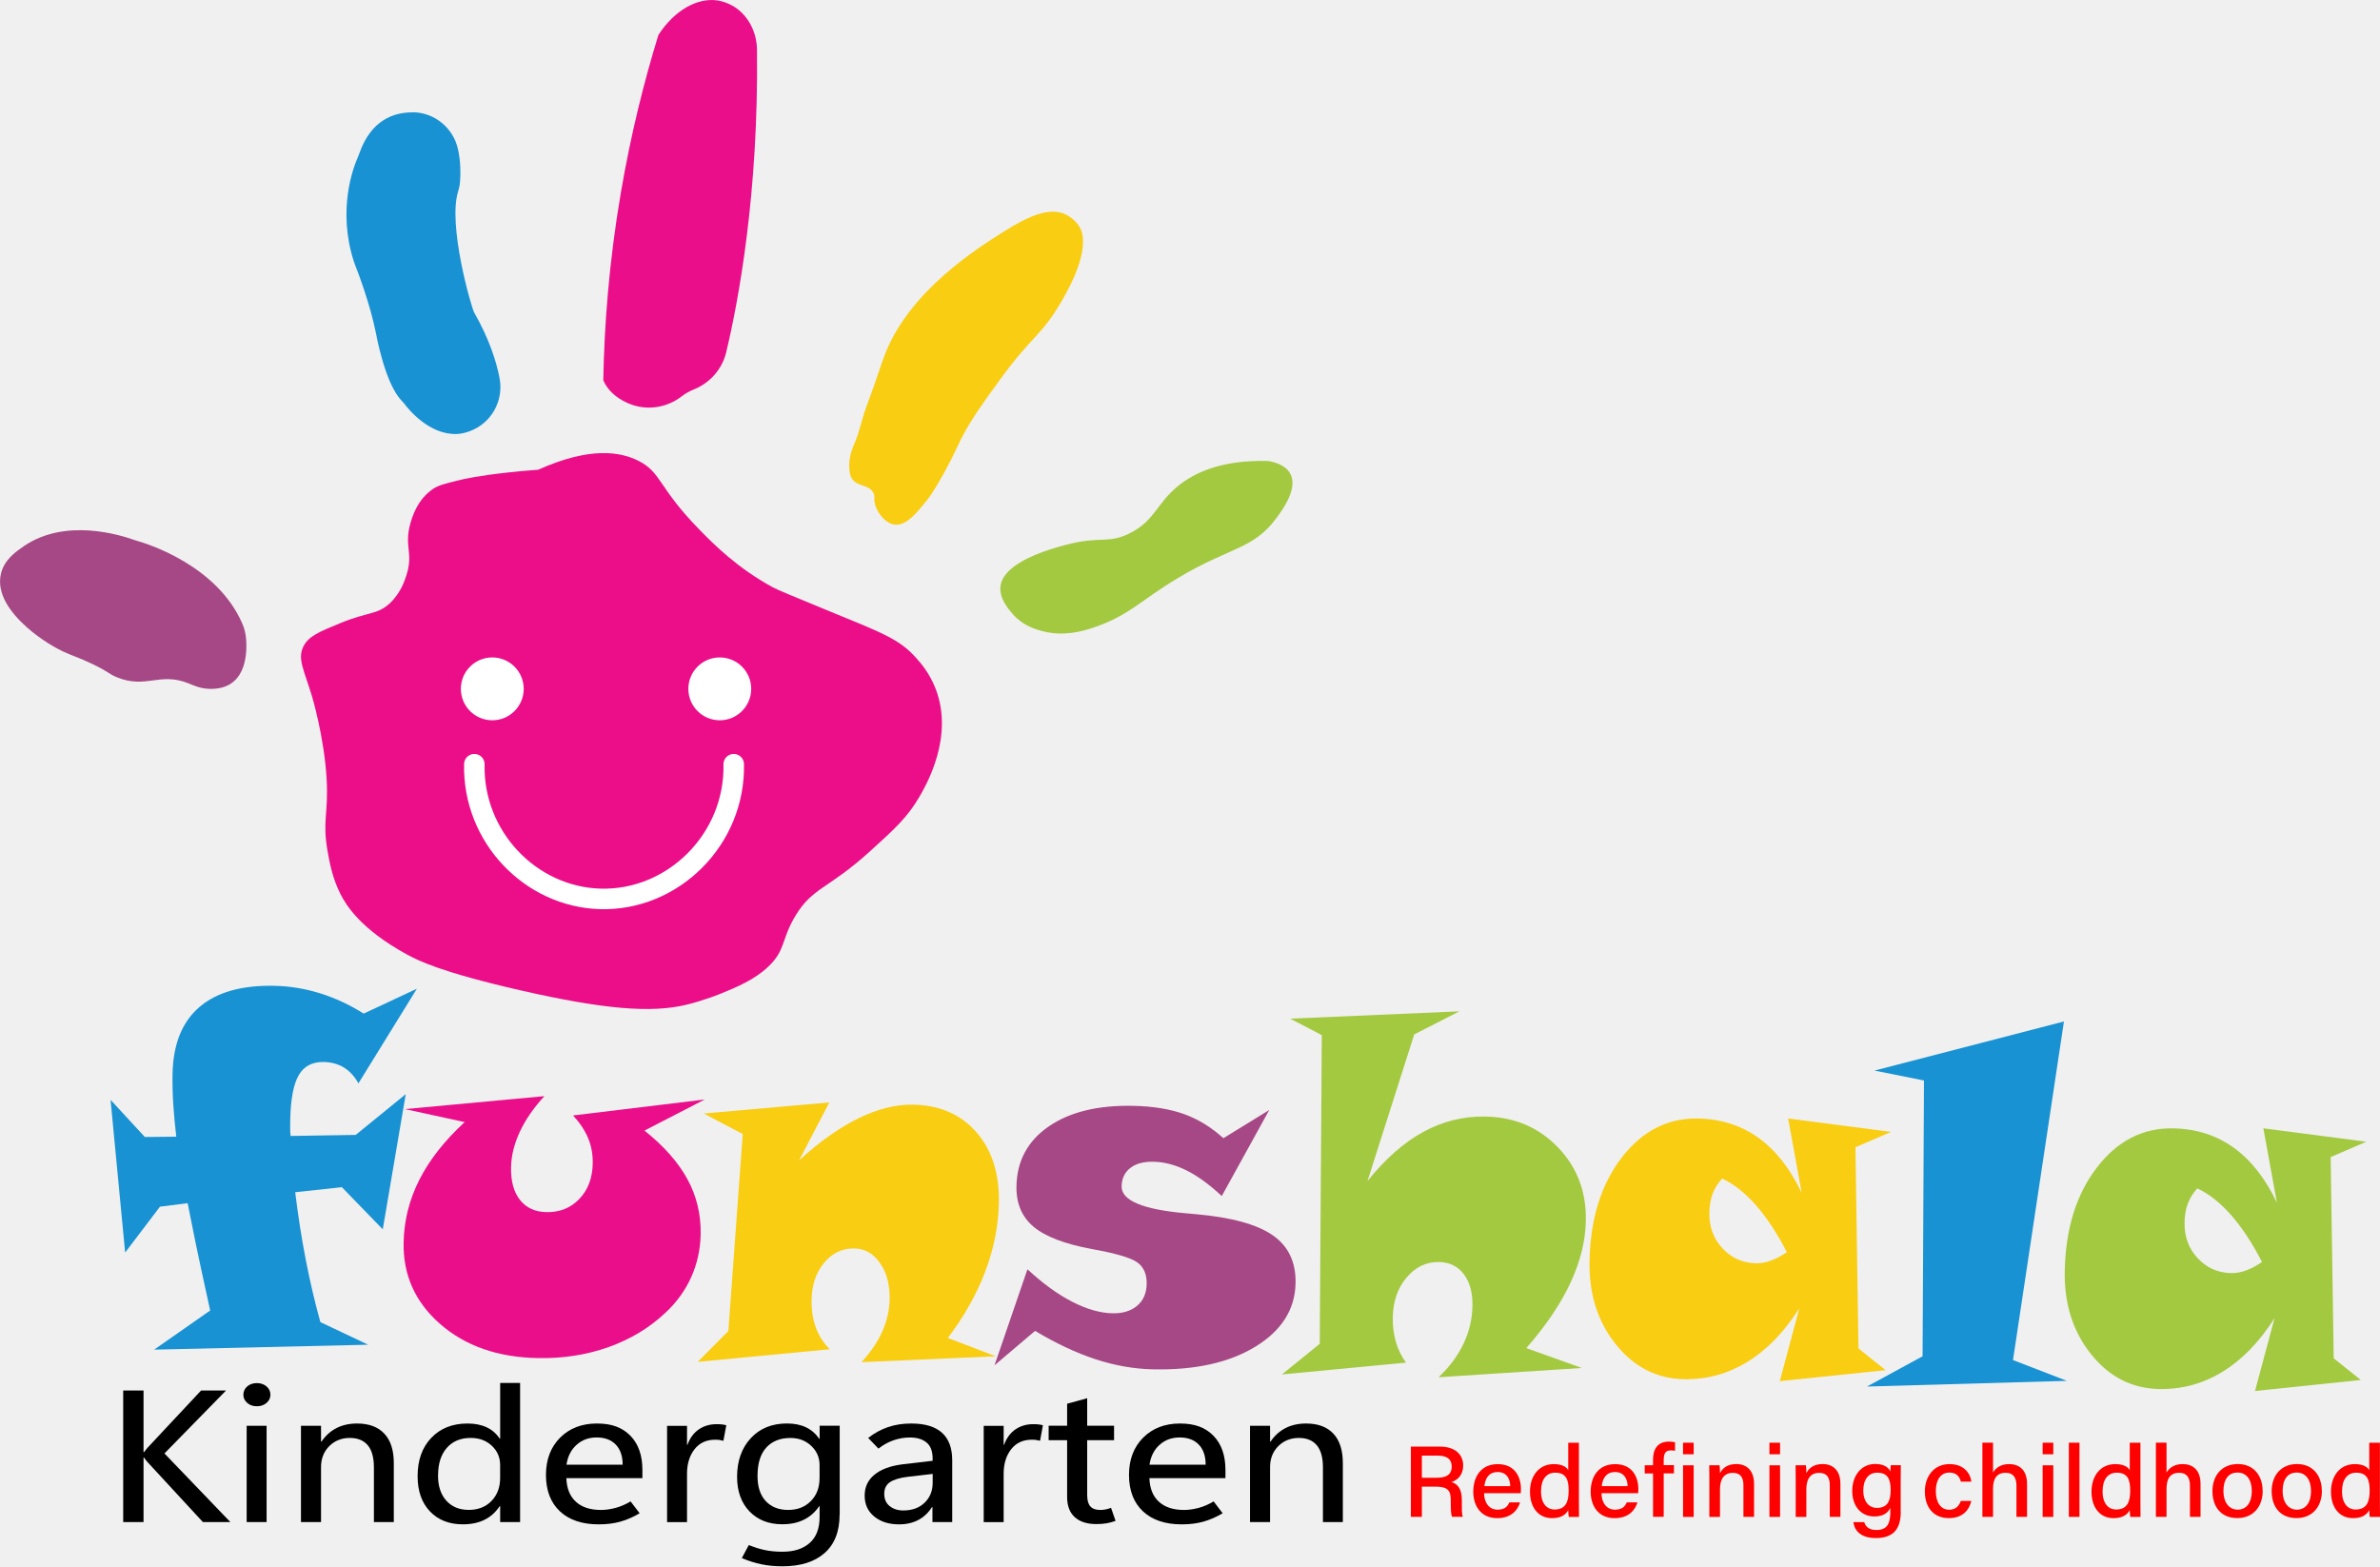
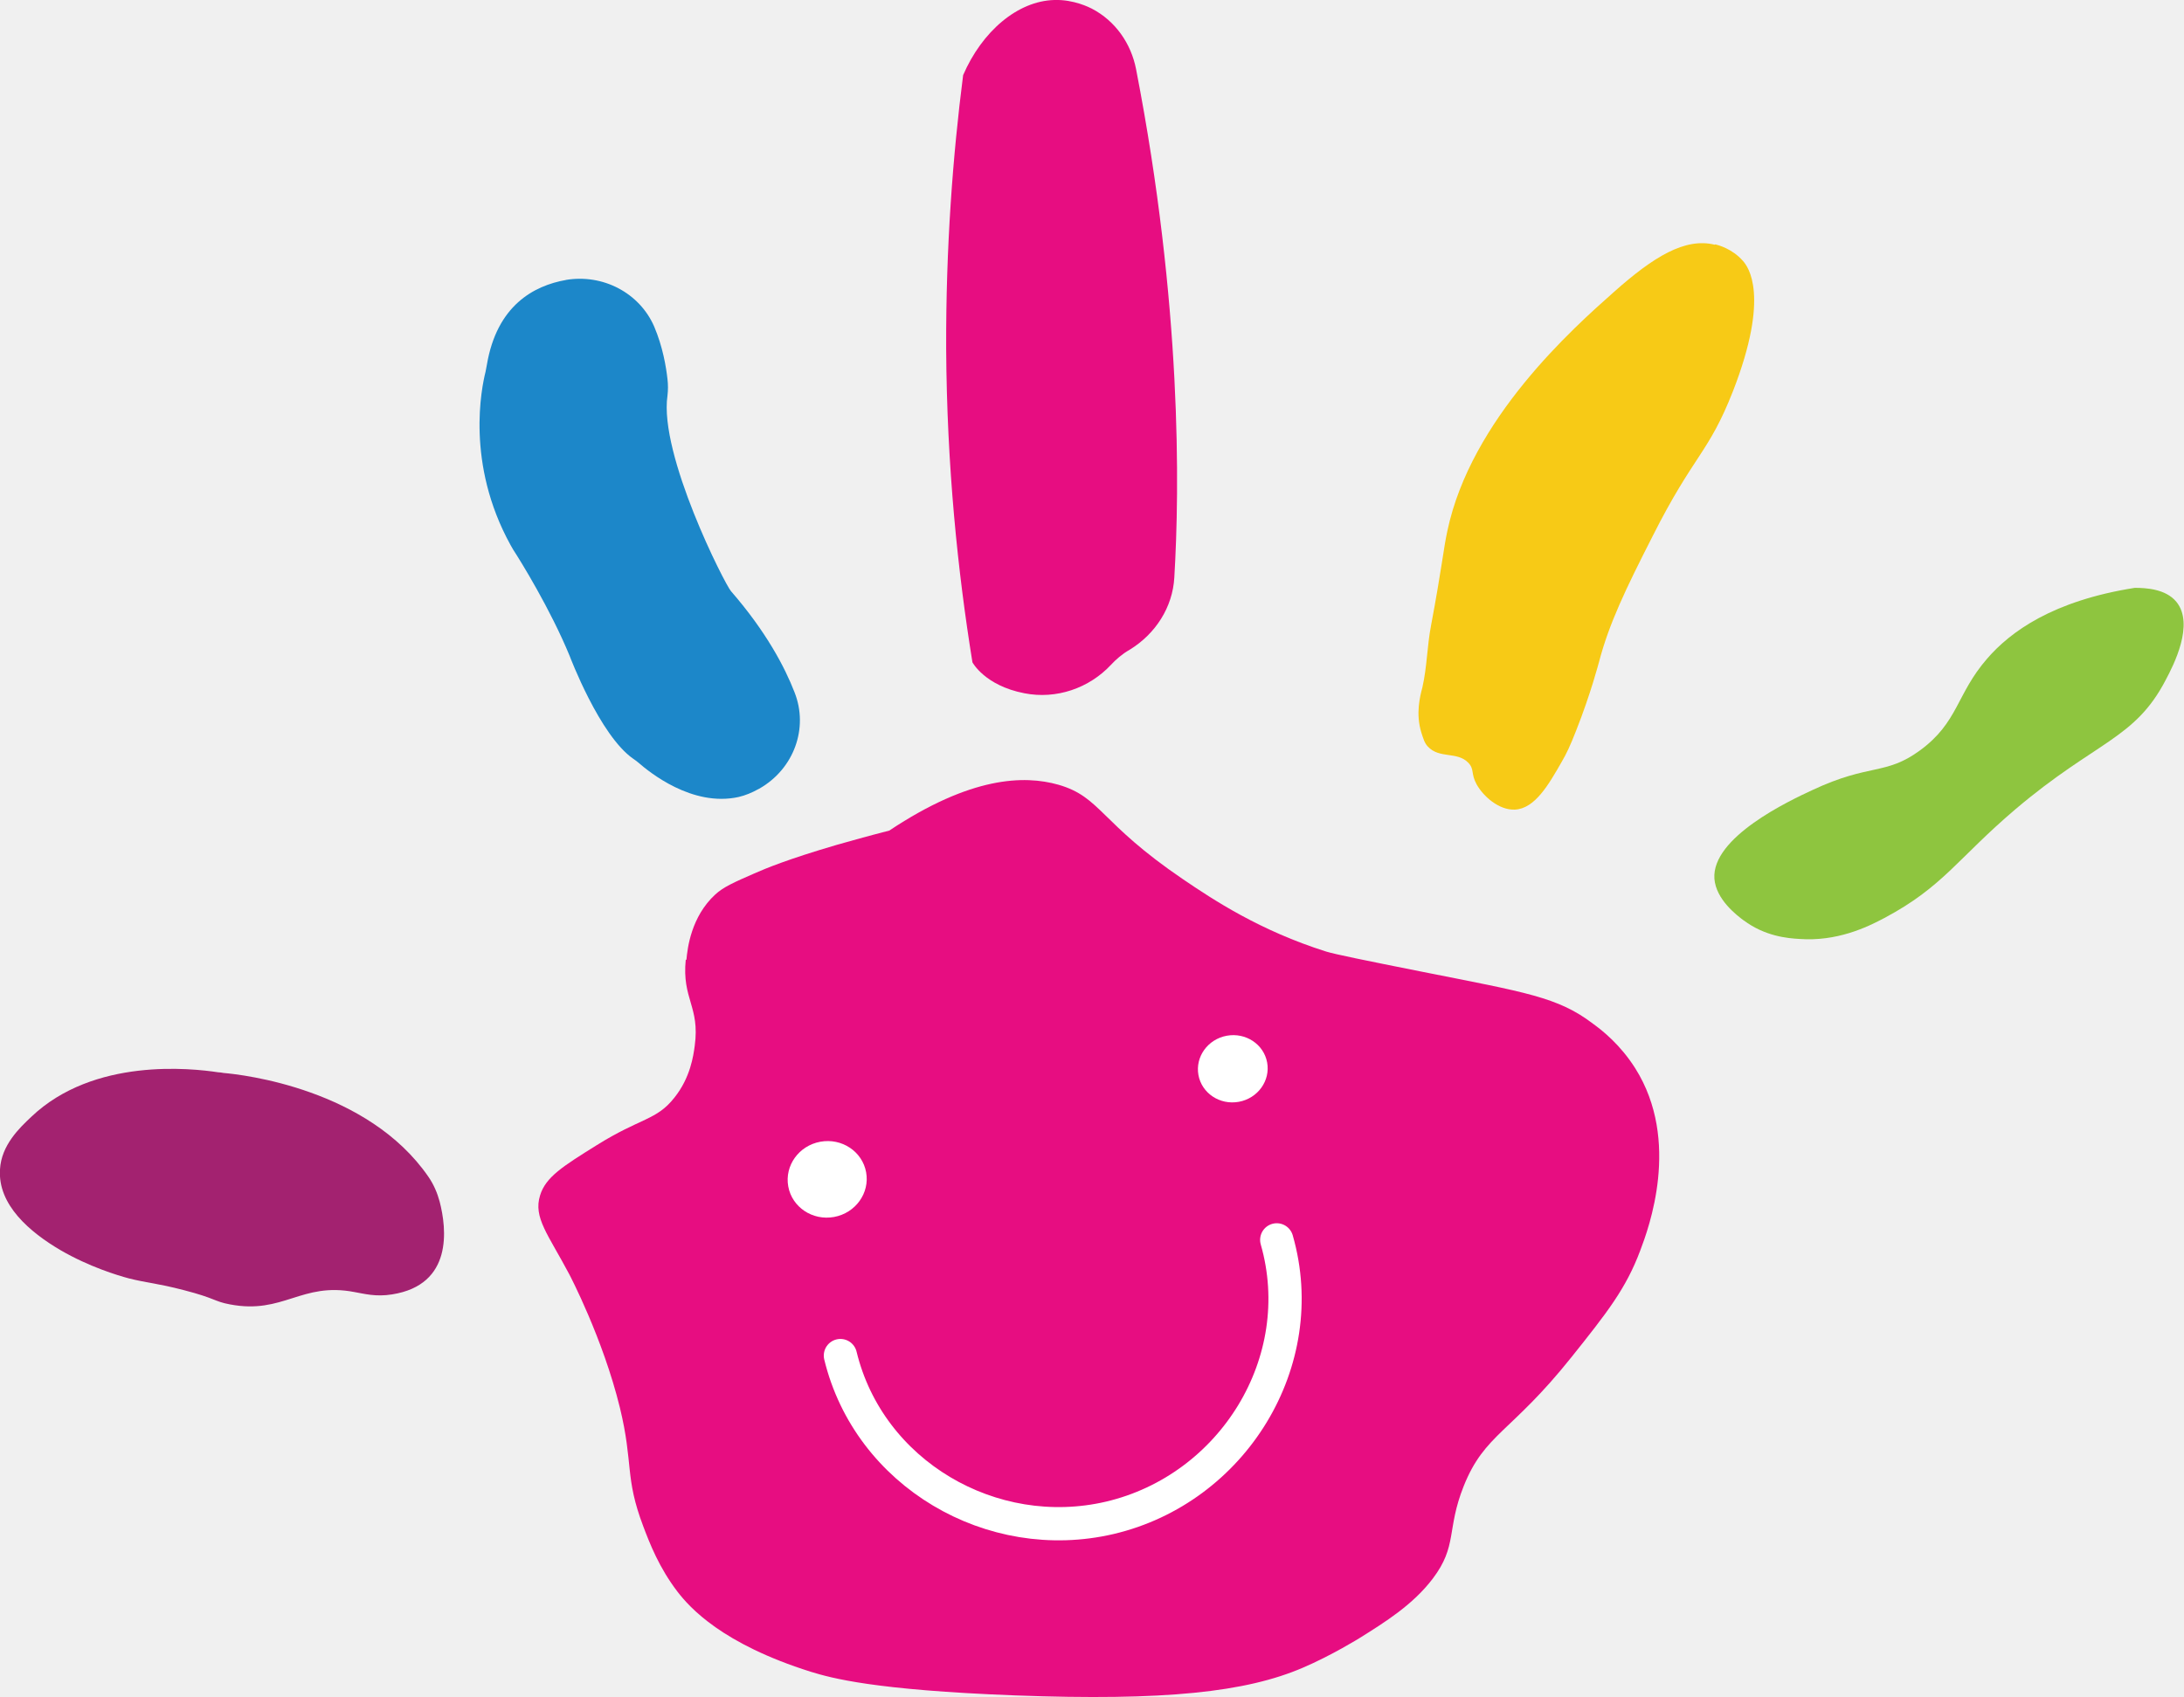
- <svg xmlns="http://www.w3.org/2000/svg" id="Layer_2" data-name="Layer 2" viewBox="0 0 752.12 494.97">
+ <svg xmlns="http://www.w3.org/2000/svg" id="Layer_2" data-name="Layer 2" viewBox="0 0 65.67 51.03">
  <defs>
    <style>
      .cls-1 {
-         fill: #a3c940;
+         fill: #f7ca16;
      }

      .cls-2 {
+         fill: #a32270;
+       }
+ 
+       .cls-3 {
        fill: #fff;
      }

-       .cls-3 {
+       .cls-4 {
+         fill: #8ec53f;
+       }
+ 
+       .cls-5 {
+         fill: #1c87c9;
+       }
+ 
+       .cls-6 {
+         fill: #e70d81;
+       }
+ 
+       .cls-7 {
        fill: none;
        stroke: #fff;
        stroke-linecap: round;
        stroke-linejoin: round;
-         stroke-width: 6.48px;
-       }
- 
-       .cls-4 {
-         fill: #a64886;
-       }
- 
-       .cls-5 {
-         fill: red;
-       }
- 
-       .cls-6 {
-         fill: #1892d3;
-       }
- 
-       .cls-7 {
-         fill: #ec0e89;
-       }
- 
-       .cls-8 {
-         fill: #f9cd12;
-       }
- 
-       .cls-9 {
-         fill: #eb0e8a;
      }
    </style>
  </defs>
-   <g id="Layer_3" data-name="Layer 3">
+   <g id="Layer_2-2" data-name="Layer 2">
    <g>
-       <g>
-         <path class="cls-4" d="M.31,181.25c1.06-4.45,4.85-7.03,7.28-8.69,13.09-8.91,30.23-3.56,34.83-1.93.31.11.63.21.94.3,3.45.98,25.27,7.82,33.22,26.15.69,1.59,1.09,3.3,1.21,5.04.36,5.2-.28,15.85-11.55,15.57-2.98-.08-4.97-1.06-6.61-1.72-9.17-3.7-13.46,1.82-22.66-1.93-2.73-1.11-2.32-1.59-7.79-4.21-4.58-2.2-6.21-2.51-9.35-3.99-1.93-.91-6.76-3.53-11.31-7.57-4.9-4.35-9.77-10.49-8.21-17.01h.01Z" />
-         <path class="cls-6" d="M130.46,35.51c-5.98-.06-13.22,2.38-16.93,13.04-.15.42-.31.84-.49,1.25-1.26,2.83-6.57,16.36-1.19,32.92.11.32.23.65.35.96.88,2.23,4.74,12.26,6.61,21.63,0,0,2.79,15.74,7.99,21.17.29.31.58.62.84.95,1.52,2.03,8.12,10.09,16.79,9.71,1.28-.05,2.52-.35,3.72-.77.09-.03.17-.06.26-.1,6.82-2.46,10.81-9.57,9.47-16.69-.93-4.96-3.09-12.18-8.06-20.87-.82-1.45-8.46-27.74-5-38.39.32-.99.5-2.02.57-3.06.17-2.29.24-6.13-.67-10.16-1.5-6.69-7.4-11.55-14.26-11.63h.01Z" />
-         <path class="cls-9" d="M208.08,11.01c-4.5,14.59-8.72,31.35-11.91,50.06-3.72,21.87-5.21,41.8-5.52,59.04,0,0,1.46,4.73,8.29,7.51,5.48,2.23,11.76,1.26,16.44-2.34,1.04-.8,2.3-1.58,3.79-2.17,5.17-2.06,9.06-6.43,10.34-11.84,3.88-16.29,10.25-50.24,9.71-95.52-.05-4.89-2.11-9.65-5.92-12.72-.32-.26-2.9-2.3-6.46-2.87-6.59-1.05-13.91,3.34-18.75,10.86h-.01Z" />
-         <path class="cls-7" d="M129.66,165.5c-2.01,7.2,1.04,9.2-1.21,16.23-.57,1.77-1.84,5.75-5.32,8.96-3.93,3.63-6.68,2.57-15.55,6.21-6.71,2.76-10.07,4.14-11.69,7.36-1.97,3.92.18,7.47,2.67,15.66,0,0,3.93,12.95,4.67,26.43.59,10.9-1.43,12.96.31,22.75.62,3.47,1.47,8.24,3.97,13.27,1.66,3.34,6.23,11.19,21.22,19.33,3.48,1.89,10.71,5.53,35.65,11.24,26.83,6.14,41.46,7.17,52.34,4.62,5.59-1.31,11.19-3.61,11.19-3.61,4.94-2.03,10.52-4.32,14.92-8.51,5.52-5.25,4.05-8.62,8.55-16.06,5.47-9.03,10.2-8.28,23.47-20.28,7.81-7.07,11.96-10.83,15.78-17.44,2.17-3.77,10.87-18.87,5.06-33.96-1.88-4.88-4.61-8.04-6.11-9.71-5.4-6.12-10.88-8.02-28.72-15.35-10.06-4.14-15.1-6.21-16.6-7.02-11.23-6.11-18.52-13.43-23.2-18.22-13.13-13.4-11.97-18.06-19.28-21.76-5.8-2.94-15.39-4.51-31.71,2.8-4.07.29-7.43.63-9.83.9-9.2,1.02-13.49,1.99-15.67,2.53-3.98.98-6,1.5-7.61,2.56-5.06,3.32-6.73,9.01-7.32,11.13v-.03Z" />
-         <path class="cls-8" d="M336.85,67.79c-5.02-2.36-11.35.17-19.58,5.36-8.49,5.35-29.7,18.69-37.55,38.66-1.3,3.28-2.11,6.45-6.01,16.96-1.36,3.66-2.04,7.57-3.59,11.16-.69,1.61-2.07,4.64-1.69,8.42.13,1.2.21,1.93.7,2.76,1.64,2.72,5.08,1.86,6.73,4.39.94,1.44.04,2.05.79,4.31.81,2.44,3.13,5.56,6.02,5.95,3.61.5,6.82-3.44,9.93-7.26,1.07-1.31,1.97-2.61,3.53-5.23,3.89-6.52,6.28-11.8,6.34-11.95,3.05-6.76,7.15-12.6,13.66-21.51,10.14-13.9,12.7-13.39,19.1-24.19,9.79-16.49,6.72-22.52,6-23.78-1.51-2.64-3.94-3.81-4.4-4.03h0Z" />
-         <path class="cls-1" d="M320.06,194.08c-1.17-1.32-4.32-4.89-3.9-8.73.85-7.82,15.99-11.91,20.43-13.11,11.17-3.01,13.47-.22,20.47-3.74,7.84-3.95,8.34-9.2,14.99-14.72,5.05-4.2,13.58-8.5,28.7-8.1,1.96.32,5.48,1.22,6.99,4,2.57,4.73-2.55,11.59-4.43,14.11-7.45,9.98-14.39,8.9-31.09,18.89-11.96,7.15-15.43,11.92-26.96,15.74-3.51,1.17-9.3,2.74-15.84,1.03-2.1-.55-6.09-1.66-9.35-5.35v-.02Z" />
-         <circle class="cls-2" cx="155.57" cy="217.69" r="9.93" />
-         <circle class="cls-2" cx="227.46" cy="217.69" r="9.93" />
-         <path class="cls-3" d="M149.9,241.5c-.51,22.9,17.69,41.89,39.72,42.56,22.94.7,42.75-18.7,42.25-42.56" />
-       </g>
-       <g>
-         <path class="cls-6" d="M131.72,312.48l-18.45,29.88c-1.22-2.2-2.74-3.86-4.56-4.99-1.82-1.12-3.95-1.71-6.37-1.76-3.64-.08-6.29,1.31-7.94,4.16s-2.55,7.56-2.68,14.13c-.02,1.16-.03,2.12-.02,2.88,0,.76.06,1.49.14,2.2l20.56-.33,15.82-12.87-7.26,42.71-12.92-13.32-14.75,1.59c.91,7.45,2.02,14.6,3.35,21.42,1.33,6.83,2.86,13.37,4.6,19.63l15.1,7.14-67.62,1.56,17.7-12.38c-2.08-9.45-3.63-16.62-4.64-21.53-1.01-4.9-1.84-9.03-2.48-12.38l-8.75,1.11-11,14.49-4.61-48.26,10.83,11.75,9.94-.1c-.43-3.55-.75-6.99-.96-10.34-.21-3.34-.28-6.53-.22-9.56.19-9.35,3.02-16.37,8.48-21.06,5.46-4.69,13.34-6.93,23.65-6.72,4.95.1,9.8.9,14.55,2.39s9.32,3.62,13.71,6.39l16.78-7.84h.02Z" />
-         <path class="cls-9" d="M222.76,347.43l-19.09,9.85c6.17,4.93,10.7,10.07,13.6,15.42,2.9,5.34,4.28,11.15,4.15,17.42-.1,4.75-1.09,9.23-2.97,13.44-1.88,4.21-4.58,7.95-8.08,11.21-5.06,4.8-11.07,8.44-18.05,10.93-6.98,2.48-14.46,3.64-22.45,3.48-12.59-.26-22.84-3.85-30.76-10.76-7.92-6.92-11.78-15.53-11.56-25.84.14-6.92,1.81-13.53,5-19.81,3.19-6.28,7.96-12.34,14.3-18.17l-18.88-4.11,44.08-4.09c-3.36,3.62-5.94,7.35-7.74,11.18s-2.74,7.59-2.81,11.28c-.09,4.4.85,7.84,2.82,10.34,1.97,2.49,4.75,3.78,8.34,3.85,4.2.09,7.66-1.29,10.4-4.15,2.74-2.85,4.16-6.58,4.25-11.18.06-2.88-.42-5.55-1.43-7.99s-2.6-4.86-4.78-7.23l41.67-5.05v-.02Z" />
-         <path class="cls-8" d="M314.68,428.61l-42.44,1.85c2.9-3.13,5.09-6.35,6.57-9.69,1.48-3.33,2.26-6.72,2.33-10.16.1-4.6-.91-8.41-3.02-11.44-2.11-3.03-4.81-4.58-8.1-4.64-3.79-.08-6.97,1.41-9.54,4.47s-3.9,6.96-4,11.71c-.07,3.24.38,6.17,1.33,8.79.96,2.62,2.43,4.92,4.41,6.88l-41.73,3.99,9.68-9.74,4.55-62.26-12.31-6.48,39.67-3.5-9.56,18.31c6.49-5.93,12.78-10.38,18.86-13.34,6.08-2.96,11.82-4.38,17.23-4.27,8.39.17,15.04,3.08,19.96,8.72,4.91,5.64,7.28,13.08,7.09,22.33-.15,7.28-1.59,14.52-4.32,21.72-2.73,7.2-6.67,14.19-11.81,20.96l15.13,5.78h.02Z" />
-         <path class="cls-4" d="M401.08,350.82l-14.98,27.15c-3.87-3.62-7.57-6.31-11.1-8.08-3.53-1.77-7.01-2.69-10.45-2.76-3.13-.07-5.59.59-7.36,1.97-1.77,1.38-2.69,3.31-2.74,5.78-.09,4.5,6.7,7.35,20.38,8.54,1.36.13,2.42.23,3.18.29,11.16.99,19.21,3.2,24.18,6.64,4.96,3.44,7.37,8.5,7.23,15.17-.17,8.29-4.4,14.97-12.67,20.03-8.27,5.06-19.06,7.46-32.35,7.18-6.02-.12-12.08-1.19-18.18-3.18-6.1-2-12.48-4.99-19.12-8.97l-12.82,10.88,10.41-30.35c4.86,4.5,9.58,7.92,14.16,10.27,4.58,2.35,8.81,3.56,12.71,3.64,3.23.07,5.83-.73,7.79-2.38,1.96-1.65,2.96-3.95,3.02-6.88.06-3.03-.9-5.29-2.89-6.77-1.99-1.48-6.82-2.91-14.48-4.28-8.56-1.59-14.7-3.95-18.4-7.06s-5.5-7.4-5.38-12.86c.17-7.99,3.57-14.26,10.21-18.83s15.53-6.73,26.65-6.5c6.27.13,11.63,1,16.1,2.61s8.61,4.15,12.43,7.62l14.45-8.88h.02Z" />
-         <path class="cls-1" d="M446.92,326.89l-14.77,46.35c5.61-7.01,11.49-12.2,17.66-15.56,6.16-3.36,12.73-4.97,19.71-4.83,9.15.19,16.75,3.43,22.82,9.73,6.06,6.29,9,14.04,8.81,23.24-.13,6.42-1.77,12.99-4.92,19.7s-7.78,13.54-13.89,20.5l17.54,6.28-45.27,2.93c3.46-3.27,6.08-6.79,7.88-10.57s2.74-7.74,2.83-11.89c.09-4.2-.82-7.55-2.71-10.07s-4.51-3.81-7.85-3.88c-3.99-.08-7.4,1.54-10.23,4.87s-4.29,7.52-4.39,12.58c-.06,2.68.26,5.23.94,7.64.68,2.42,1.76,4.65,3.24,6.7l-39.22,3.74,11.96-9.69.65-97.54-9.98-5.21,53.45-2.31-14.26,7.29h0Z" />
-         <path class="cls-8" d="M597.6,357.7l-11.25,4.85.96,63.59,8.58,6.85-33.45,3.48,6.17-23.01c-4.81,7.54-10.3,13.19-16.47,16.95-6.17,3.77-12.85,5.58-20.03,5.43-8.59-.18-15.76-3.85-21.5-11.03-5.74-7.17-8.51-15.97-8.29-26.38.28-13.29,3.66-24.16,10.16-32.6s14.54-12.56,24.15-12.36c7.28.15,13.65,2.19,19.1,6.12,5.46,3.93,10,9.73,13.64,17.39l-4.29-23.53,32.53,4.24h-.01ZM544.2,372.45c-1.35,1.49-2.34,3.09-2.98,4.79-.64,1.71-.99,3.7-1.03,5.97-.09,4.45,1.28,8.21,4.13,11.27,2.84,3.07,6.39,4.65,10.64,4.73,1.52.03,3.09-.25,4.72-.85s3.29-1.49,4.99-2.67c-3.11-6.03-6.38-10.99-9.82-14.88-3.43-3.89-6.98-6.68-10.64-8.38v.02Z" />
-         <path class="cls-6" d="M653.15,436.37l-63.15,1.8,17.57-9.57.44-87.15-15.64-3.13,59.87-15.52-16.1,107,17.01,6.57h0Z" />
-         <path class="cls-1" d="M747.78,360.81l-11.25,4.85.96,63.59,8.58,6.85-33.45,3.48,6.17-23.01c-4.81,7.54-10.3,13.19-16.47,16.95-6.17,3.77-12.85,5.57-20.03,5.43-8.59-.18-15.76-3.85-21.5-11.03-5.74-7.17-8.51-15.97-8.29-26.38.28-13.29,3.66-24.16,10.16-32.6s14.55-12.56,24.15-12.36c7.28.15,13.65,2.19,19.1,6.12,5.46,3.93,10,9.73,13.64,17.39l-4.29-23.53,32.53,4.24h-.01ZM694.37,375.56c-1.35,1.49-2.34,3.09-2.98,4.79-.64,1.71-.99,3.7-1.03,5.97-.09,4.45,1.28,8.21,4.13,11.27,2.84,3.07,6.39,4.65,10.63,4.73,1.52.03,3.09-.25,4.72-.85s3.29-1.49,4.99-2.67c-3.11-6.03-6.38-10.99-9.82-14.88s-6.98-6.68-10.64-8.38v.02Z" />
-       </g>
-       <g>
-         <path d="M72.78,481h-8.66l-17.35-18.79c-.31-.32-.56-.63-.77-.9s-.36-.5-.47-.7h-.17v20.39h-6.43v-41.59h6.43v19.49h.17c.13-.22.31-.46.53-.72.22-.28.46-.55.72-.84l16.77-17.92h7.88l-19.46,19.89,20.84,21.7h-.01Z" />
-         <path d="M81.17,444.4c-1.22,0-2.25-.35-3.05-1.06-.8-.71-1.21-1.56-1.21-2.57s.41-1.95,1.21-2.64,1.83-1.05,3.05-1.05,2.25.35,3.06,1.05,1.23,1.57,1.23,2.64c0,1.01-.41,1.86-1.23,2.57s-1.84,1.06-3.06,1.06ZM84.25,481h-6.3v-30.42h6.3v30.42Z" />
-         <path d="M124.46,481h-6.3v-17.29c0-3.11-.65-5.45-1.94-6.98-1.29-1.55-3.2-2.32-5.71-2.32s-4.76.87-6.48,2.61-2.58,3.94-2.58,6.61v17.37h-6.34v-30.42h6.34v5.01h.13c1.29-1.9,2.88-3.33,4.74-4.29,1.87-.96,4.04-1.45,6.51-1.45,3.76,0,6.63,1.07,8.63,3.21s2.99,5.24,2.99,9.33v18.62h.01Z" />
-         <path d="M157.91,475.98c-1.27,1.91-2.88,3.35-4.8,4.3s-4.22,1.43-6.84,1.43c-4.33,0-7.8-1.36-10.4-4.09s-3.9-6.44-3.9-11.13c0-5.05,1.44-9.08,4.32-12.1s6.69-4.54,11.44-4.54c2.34,0,4.36.4,6.07,1.2s3.09,2.01,4.13,3.61h.13v-17.63h6.3v43.96h-6.3v-5.01h-.14ZM138.42,466.24c0,3.4.88,6.07,2.64,8.01,1.76,1.94,4.12,2.9,7.07,2.9s5.4-.95,7.21-2.84c1.81-1.9,2.71-4.3,2.71-7.22v-4.15c0-2.38-.87-4.39-2.62-6.05s-3.98-2.48-6.69-2.48c-3.2,0-5.71,1.05-7.55,3.15s-2.75,4.99-2.75,8.69h-.02Z" />
-         <path d="M203.03,467.11h-24.05c.11,3.25,1.11,5.73,3,7.46s4.54,2.6,7.95,2.6c1.44,0,2.96-.22,4.56-.64,1.6-.42,3.2-1.11,4.79-2.06l2.85,3.74c-2.04,1.21-4.08,2.1-6.14,2.67s-4.32.84-6.79.84c-5.22,0-9.31-1.37-12.24-4.1-2.93-2.74-4.41-6.56-4.43-11.47,0-4.89,1.49-8.83,4.47-11.82,2.99-2.99,6.86-4.48,11.64-4.48s8.05,1.29,10.58,3.87c2.52,2.58,3.79,6.18,3.79,10.81v2.58h.01ZM196.77,462.88c0-2.74-.73-4.87-2.18-6.37s-3.46-2.25-6.02-2.25-4.64.78-6.37,2.33-2.79,3.65-3.18,6.27h17.75Z" />
-         <path d="M228.6,455.31c-.44-.12-.85-.2-1.23-.26s-.84-.08-1.37-.08c-2.78,0-4.96,1.01-6.53,3.03s-2.36,4.59-2.36,7.73v15.28h-6.3v-30.42h6.3v6h.13c.78-2.15,1.98-3.77,3.58-4.87s3.47-1.66,5.61-1.66c.66,0,1.23.02,1.72.08.5.06.95.14,1.37.26l-.91,4.9h0Z" />
-         <path d="M265.33,478.62c0,5.34-1.59,9.4-4.76,12.18-3.17,2.79-7.6,4.17-13.29,4.17-2.38,0-4.59-.2-6.64-.63s-4.12-1.07-6.21-1.96l2.2-4.12c1.8.73,3.53,1.27,5.2,1.61,1.67.34,3.49.5,5.46.5,3.67,0,6.54-.94,8.62-2.8s3.1-4.6,3.1-8.22v-3.37h-.13c-1.29,1.9-2.91,3.32-4.86,4.28-1.95.96-4.21,1.43-6.79,1.43-4.31,0-7.77-1.36-10.38-4.07s-3.92-6.36-3.92-10.91c0-5.02,1.44-9.1,4.32-12.21,2.88-3.11,6.69-4.66,11.44-4.66,2.31,0,4.32.4,6,1.2s3.09,2.02,4.2,3.64h.13v-4.12h6.34v28.04l-.02.02ZM259,467.15v-4.17c0-2.36-.87-4.38-2.62-6.05s-3.94-2.51-6.59-2.51c-3.24,0-5.78,1.01-7.62,3.02-1.85,2.01-2.78,5.01-2.78,8.99,0,3.43.86,6.07,2.59,7.93,1.73,1.86,4.09,2.8,7.08,2.8s5.34-.94,7.18-2.8c1.84-1.86,2.75-4.27,2.75-7.21h0Z" />
-         <path d="M300.94,481h-6.27v-4.76h-.13c-1.16,1.82-2.61,3.19-4.35,4.1-1.74.91-3.77,1.38-6.08,1.38-3.22,0-5.83-.83-7.84-2.48-2.02-1.66-3.02-3.85-3.02-6.6s1.01-4.86,3.03-6.56c2.03-1.71,4.96-2.81,8.81-3.32l9.64-1.13v-.67c0-2.36-.65-4.06-1.94-5.12s-3.04-1.57-5.24-1.57c-1.75,0-3.47.29-5.15.87-1.69.58-3.28,1.45-4.79,2.64l-3.25-3.37c1.99-1.55,4.1-2.69,6.31-3.44s4.65-1.12,7.29-1.12c4.31,0,7.55.97,9.71,2.91,2.17,1.95,3.25,4.84,3.25,8.71v19.52h.02ZM294.74,468.59v-2.81l-8.01.93c-2.45.31-4.27.87-5.48,1.67-1.2.81-1.81,2.03-1.81,3.7s.57,2.96,1.71,3.87c1.13.91,2.57,1.38,4.3,1.38,2.8,0,5.05-.82,6.74-2.45s2.55-3.73,2.55-6.27h0Z" />
-         <path d="M328.66,455.31c-.44-.12-.85-.2-1.23-.26s-.84-.08-1.37-.08c-2.78,0-4.96,1.01-6.53,3.03s-2.36,4.59-2.36,7.73v15.28h-6.3v-30.42h6.3v6h.13c.78-2.15,1.98-3.77,3.58-4.87s3.47-1.66,5.61-1.66c.66,0,1.23.02,1.72.08.5.06.95.14,1.37.26l-.91,4.9h0Z" />
-         <path d="M352.55,480.62c-.96.35-1.93.6-2.89.77s-2.04.24-3.22.24c-2.91,0-5.17-.72-6.79-2.18s-2.42-3.58-2.42-6.41v-17.92h-5.84v-4.56h5.84v-6.96l6.34-1.74v8.7h8.49v4.56h-8.49v17.35c0,1.66.34,2.86,1.01,3.59s1.71,1.11,3.09,1.11c.66,0,1.29-.07,1.88-.2.61-.13,1.12-.3,1.55-.49l1.44,4.15h0Z" />
-         <path d="M387.28,467.11h-24.05c.11,3.25,1.11,5.73,3,7.46s4.54,2.6,7.95,2.6c1.44,0,2.96-.22,4.56-.64,1.6-.42,3.2-1.11,4.79-2.06l2.85,3.74c-2.04,1.21-4.08,2.1-6.14,2.67s-4.32.84-6.79.84c-5.22,0-9.31-1.37-12.24-4.1-2.93-2.74-4.41-6.56-4.43-11.47,0-4.89,1.49-8.83,4.47-11.82,2.99-2.99,6.86-4.48,11.64-4.48s8.05,1.29,10.58,3.87c2.52,2.58,3.79,6.18,3.79,10.81v2.58h.01ZM381.01,462.88c0-2.74-.73-4.87-2.18-6.37s-3.46-2.25-6.02-2.25-4.64.78-6.37,2.33-2.79,3.65-3.18,6.27h17.75Z" />
-         <path d="M424.37,481h-6.3v-17.29c0-3.11-.65-5.45-1.94-6.98-1.29-1.55-3.2-2.32-5.71-2.32s-4.76.87-6.48,2.61-2.58,3.94-2.58,6.61v17.37h-6.34v-30.42h6.34v5.01h.13c1.29-1.9,2.88-3.33,4.74-4.29,1.87-.96,4.04-1.45,6.51-1.45,3.76,0,6.63,1.07,8.63,3.21s2.99,5.24,2.99,9.33v18.62h.01Z" />
-       </g>
-       <g>
-         <path class="cls-5" d="M449.34,469.81v9.54h-3.48v-22.2h9.21c4.77,0,7.32,2.52,7.32,5.97,0,2.91-1.7,4.63-3.74,5.23,1.66.47,3.32,1.77,3.32,5.65v.99c0,1.51-.06,3.39.31,4.35h-3.4c-.41-.96-.41-2.67-.41-4.83v-.43c0-2.97-.84-4.28-4.83-4.28h-4.3ZM449.34,466.99h4.75c3.28,0,4.68-1.2,4.68-3.53s-1.49-3.46-4.41-3.46h-5.02v7h0Z" />
-         <path class="cls-5" d="M468.99,471.85c.01,2.97,1.55,5.23,4.25,5.23,2.46,0,3.24-1.18,3.75-2.31h3.38c-.64,2.07-2.45,4.99-7.23,4.99-5.34,0-7.56-4.12-7.56-8.34,0-4.92,2.57-8.73,7.73-8.73,5.51,0,7.33,4.17,7.33,7.81,0,.5,0,.91-.04,1.36h-11.61,0ZM477.26,469.65c-.03-2.48-1.26-4.47-3.96-4.47s-3.94,1.86-4.21,4.47h8.16,0Z" />
-         <path class="cls-5" d="M498.96,455.92v18.87c0,1.51,0,3.02.03,4.58h-3.24c-.08-.44-.14-1.59-.17-2.15-.83,1.59-2.46,2.54-5.13,2.54-4.3,0-6.95-3.38-6.95-8.38s2.86-8.7,7.53-8.7c2.82,0,4.13,1.07,4.56,1.94v-8.69h3.37ZM486.98,471.27c0,3.74,1.75,5.76,4.29,5.76,3.72,0,4.45-2.75,4.45-6s-.68-5.64-4.25-5.64c-2.82,0-4.48,2.16-4.48,5.88h0Z" />
-         <path class="cls-5" d="M506.09,471.85c.01,2.97,1.55,5.23,4.25,5.23,2.46,0,3.24-1.18,3.75-2.31h3.38c-.64,2.07-2.45,4.99-7.23,4.99-5.34,0-7.56-4.12-7.56-8.34,0-4.92,2.57-8.73,7.73-8.73,5.51,0,7.33,4.17,7.33,7.81,0,.5,0,.91-.04,1.36h-11.61,0ZM514.35,469.65c-.03-2.48-1.26-4.47-3.96-4.47s-3.94,1.86-4.21,4.47h8.16,0Z" />
-         <path class="cls-5" d="M522.39,479.36v-13.72h-2.63v-2.6h2.63v-1.82c0-3.1,1.32-5.65,5.01-5.65.65,0,1.52.08,1.94.2v2.7c-.36-.08-.9-.13-1.33-.13-1.63,0-2.25.87-2.25,3.08v1.59h3.24v2.6h-3.24v13.72h-3.36v.02Z" />
-         <path class="cls-5" d="M531.87,455.92h3.36v3.65h-3.36v-3.65ZM531.87,463.06h3.36v16.31h-3.36v-16.31Z" />
-         <path class="cls-5" d="M540.18,467.16c0-1.41,0-2.86-.03-4.11h3.27c.08.47.13,2.02.13,2.51.64-1.3,2.01-2.9,5.17-2.9s5.59,1.96,5.59,6.24v10.46h-3.36v-10.06c0-2.3-.89-3.86-3.32-3.86-2.84,0-4.08,2-4.08,5.17v8.76h-3.37v-12.2h0Z" />
-         <path class="cls-5" d="M559.17,455.92h3.36v3.65h-3.36v-3.65ZM559.17,463.06h3.36v16.31h-3.36v-16.31Z" />
-         <path class="cls-5" d="M567.47,467.16c0-1.41,0-2.86-.03-4.11h3.27c.08.47.13,2.02.13,2.51.64-1.3,2.01-2.9,5.17-2.9s5.59,1.96,5.59,6.24v10.46h-3.36v-10.06c0-2.3-.89-3.86-3.32-3.86-2.84,0-4.08,2-4.08,5.17v8.76h-3.37v-12.2h0Z" />
-         <path class="cls-5" d="M600.67,477.76c0,5.23-2.16,8.29-7.87,8.29-5.37,0-6.83-2.92-7.1-5.04h3.43c.44,1.61,1.75,2.5,3.81,2.5,3.59,0,4.44-2.2,4.44-5.81v-1.18c-.89,1.72-2.39,2.7-5.1,2.7-4.21,0-6.94-3.34-6.94-8.02,0-5.26,3.17-8.57,7.26-8.57,3.11,0,4.43,1.43,4.77,2.42.03-.66.11-1.72.14-2.03h3.18c-.01,1.08-.04,3.14-.04,4.7v10.02ZM588.82,471.1c0,3.27,1.73,5.42,4.29,5.42,3.39,0,4.37-2.22,4.37-5.61s-.86-5.52-4.27-5.52c-2.81,0-4.39,2.25-4.39,5.71Z" />
-         <path class="cls-5" d="M622.98,474.3c-.67,2.79-2.63,5.45-7.1,5.45-4.78,0-7.59-3.31-7.59-8.44,0-4.66,2.78-8.63,7.8-8.63s6.7,3.51,6.89,5.54h-3.32c-.37-1.57-1.37-2.87-3.62-2.87-2.74,0-4.29,2.3-4.29,5.85s1.53,5.9,4.21,5.9c1.96,0,3.09-1.05,3.69-2.79h3.34-.01Z" />
-         <path class="cls-5" d="M629.83,455.92v9.41c.83-1.33,2.3-2.66,5.11-2.66s5.64,1.53,5.64,6.26v10.42h-3.35v-9.9c0-2.6-1.09-4.03-3.39-4.03-2.9,0-4.01,1.92-4.01,5.08v8.85h-3.36v-23.45h3.36Z" />
-         <path class="cls-5" d="M645.51,455.92h3.36v3.65h-3.36v-3.65ZM645.51,463.06h3.36v16.31h-3.36v-16.31Z" />
-         <path class="cls-5" d="M653.79,479.36v-23.45h3.36v23.45h-3.36Z" />
-         <path class="cls-5" d="M676.41,455.92v18.87c0,1.51,0,3.02.03,4.58h-3.24c-.08-.44-.14-1.59-.17-2.15-.83,1.59-2.46,2.54-5.13,2.54-4.3,0-6.95-3.38-6.95-8.38s2.86-8.7,7.53-8.7c2.82,0,4.13,1.07,4.56,1.94v-8.69h3.37ZM664.44,471.27c0,3.74,1.75,5.76,4.29,5.76,3.72,0,4.45-2.75,4.45-6s-.68-5.64-4.25-5.64c-2.82,0-4.48,2.16-4.48,5.88h0Z" />
-         <path class="cls-5" d="M684.66,455.92v9.41c.83-1.33,2.3-2.66,5.11-2.66s5.64,1.53,5.64,6.26v10.42h-3.35v-9.9c0-2.6-1.09-4.03-3.39-4.03-2.9,0-4.01,1.92-4.01,5.08v8.85h-3.36v-23.45h3.36Z" />
-         <path class="cls-5" d="M715.05,471.17c0,4.76-2.84,8.57-8.02,8.57s-7.86-3.62-7.86-8.51,2.92-8.57,8.04-8.57c4.73,0,7.82,3.39,7.82,8.51h.01ZM702.64,471.21c0,3.46,1.72,5.87,4.52,5.87s4.45-2.31,4.45-5.85-1.6-5.88-4.52-5.88-4.45,2.21-4.45,5.87Z" />
-         <path class="cls-5" d="M733.76,471.17c0,4.76-2.84,8.57-8.02,8.57s-7.86-3.62-7.86-8.51,2.92-8.57,8.04-8.57c4.73,0,7.82,3.39,7.82,8.51h.01ZM721.35,471.21c0,3.46,1.72,5.87,4.52,5.87s4.45-2.31,4.45-5.85-1.6-5.88-4.52-5.88-4.45,2.21-4.45,5.87Z" />
-         <path class="cls-5" d="M752.09,455.92v18.87c0,1.51,0,3.02.03,4.58h-3.24c-.08-.44-.14-1.59-.17-2.15-.83,1.59-2.46,2.54-5.13,2.54-4.3,0-6.95-3.38-6.95-8.38s2.86-8.7,7.53-8.7c2.82,0,4.13,1.07,4.56,1.94v-8.69h3.37ZM740.11,471.27c0,3.74,1.75,5.76,4.29,5.76,3.72,0,4.45-2.75,4.45-6s-.68-5.64-4.25-5.64c-2.82,0-4.48,2.16-4.48,5.88h0Z" />
-       </g>
+       <path class="cls-2" d="M0,35.17c.04-.73.59-1.25.94-1.58,1.88-1.79,4.82-1.46,5.62-1.34.05,0,.11.01.16.02.59.05,4.34.48,6.16,3.12.16.23.27.49.34.75.21.81.41,2.5-1.43,2.79-.49.08-.84-.02-1.13-.07-1.6-.31-2.14.68-3.75.37-.48-.09-.42-.18-1.39-.43-.81-.21-1.08-.21-1.64-.35-.34-.09-1.2-.35-2.06-.85-.92-.54-1.89-1.36-1.82-2.43h0Z" />
+       <path class="cls-5" d="M17.02,8.42c-.97.17-2.08.77-2.38,2.55-.01.07-.03.14-.04.21-.12.48-.6,2.76.75,5.21.03.05.06.1.08.14.21.32,1.12,1.79,1.7,3.2,0,0,.9,2.39,1.91,3.09.06.04.11.08.16.12.31.27,1.61,1.34,3.01,1.03.21-.05.4-.13.58-.23.01,0,.03-.02.04-.02,1.04-.59,1.49-1.82,1.06-2.9-.29-.75-.85-1.82-1.91-3.04-.18-.2-2.17-4.11-1.91-5.88.02-.17.02-.33,0-.5-.04-.36-.14-.97-.4-1.58-.44-1.01-1.54-1.59-2.66-1.4h0Z" />
+       <path class="cls-6" d="M28.96,2.26c-.31,2.42-.52,5.18-.51,8.22.02,3.55.35,6.72.79,9.44,0,0,.37.7,1.56.93.96.19,1.95-.15,2.61-.86.15-.16.33-.32.56-.45.78-.48,1.29-1.28,1.34-2.17.16-2.67.23-8.19-1.15-15.29-.15-.77-.62-1.45-1.33-1.82-.06-.03-.54-.28-1.13-.26-1.1.03-2.17.94-2.74,2.26h0Z" />
+       <path class="cls-6" d="M20.62,28.86c-.12,1.19.43,1.41.27,2.59-.04.3-.13.96-.61,1.56-.54.69-1.01.6-2.35,1.44-1.01.63-1.52.95-1.69,1.5-.21.67.24,1.17.88,2.38,0,0,1.01,1.92,1.52,4.01.41,1.69.14,2.08.7,3.56.2.53.48,1.25,1.03,1.97.37.48,1.34,1.57,4.01,2.41.62.19,1.9.55,6.13.71,4.54.17,6.96-.1,8.66-.83.87-.37,1.72-.9,1.72-.9.75-.47,1.59-.99,2.19-1.78.75-.99.41-1.47.93-2.78.63-1.58,1.42-1.6,3.24-3.88,1.07-1.34,1.64-2.06,2.07-3.21.25-.66,1.23-3.29-.15-5.48-.45-.71-.98-1.13-1.27-1.34-1.05-.8-2-.94-5.12-1.56-1.76-.35-2.64-.53-2.9-.61-2-.63-3.4-1.56-4.3-2.17-2.52-1.71-2.47-2.48-3.76-2.85-1.03-.29-2.63-.25-5.08,1.38-.66.17-1.19.32-1.58.43-1.47.43-2.14.71-2.48.86-.62.27-.93.41-1.17.63-.73.67-.84,1.62-.87,1.97h0Z" />
+       <path class="cls-1" d="M51.56,7.36c-.89-.22-1.84.36-3.03,1.42-1.23,1.09-4.3,3.82-5.01,7.19-.12.55-.16,1.08-.49,2.84-.12.62-.12,1.25-.26,1.86-.07.27-.21.79-.03,1.37.06.18.09.3.19.41.35.38.88.14,1.22.49.19.2.07.32.25.65.2.36.67.78,1.15.76.6-.03,1.01-.74,1.41-1.44.14-.24.25-.47.43-.93.45-1.14.68-2.04.69-2.07.3-1.15.8-2.19,1.61-3.78,1.25-2.48,1.68-2.48,2.42-4.37,1.12-2.88.45-3.74.3-3.91-.32-.37-.75-.48-.83-.5h0Z" />
+       <path class="cls-4" d="M52.44,27.69c-.23-.17-.84-.64-.89-1.26-.09-1.25,2.26-2.35,2.95-2.67,1.73-.81,2.19-.43,3.23-1.19,1.16-.85,1.09-1.69,2.02-2.76.7-.81,1.97-1.74,4.44-2.13.33,0,.93.03,1.25.42.55.67-.08,1.9-.32,2.35-.93,1.79-2.09,1.83-4.52,3.89-1.74,1.48-2.17,2.33-3.94,3.27-.54.29-1.44.71-2.55.63-.36-.02-1.04-.08-1.68-.56h0Z" />
+       <ellipse class="cls-3" cx="24.87" cy="35.47" rx="1.19" ry="1.15" transform="translate(-5.96 5.04) rotate(-10.34)" />
+       <ellipse class="cls-3" cx="37.07" cy="32.15" rx="1.05" ry="1.01" transform="translate(-5.17 7.17) rotate(-10.34)" />
+       <path class="cls-7" d="M25.27,40.77c.86,3.55,4.55,5.71,8.1,4.88,3.7-.87,6.07-4.7,5.02-8.36" />
    </g>
  </g>
</svg>
